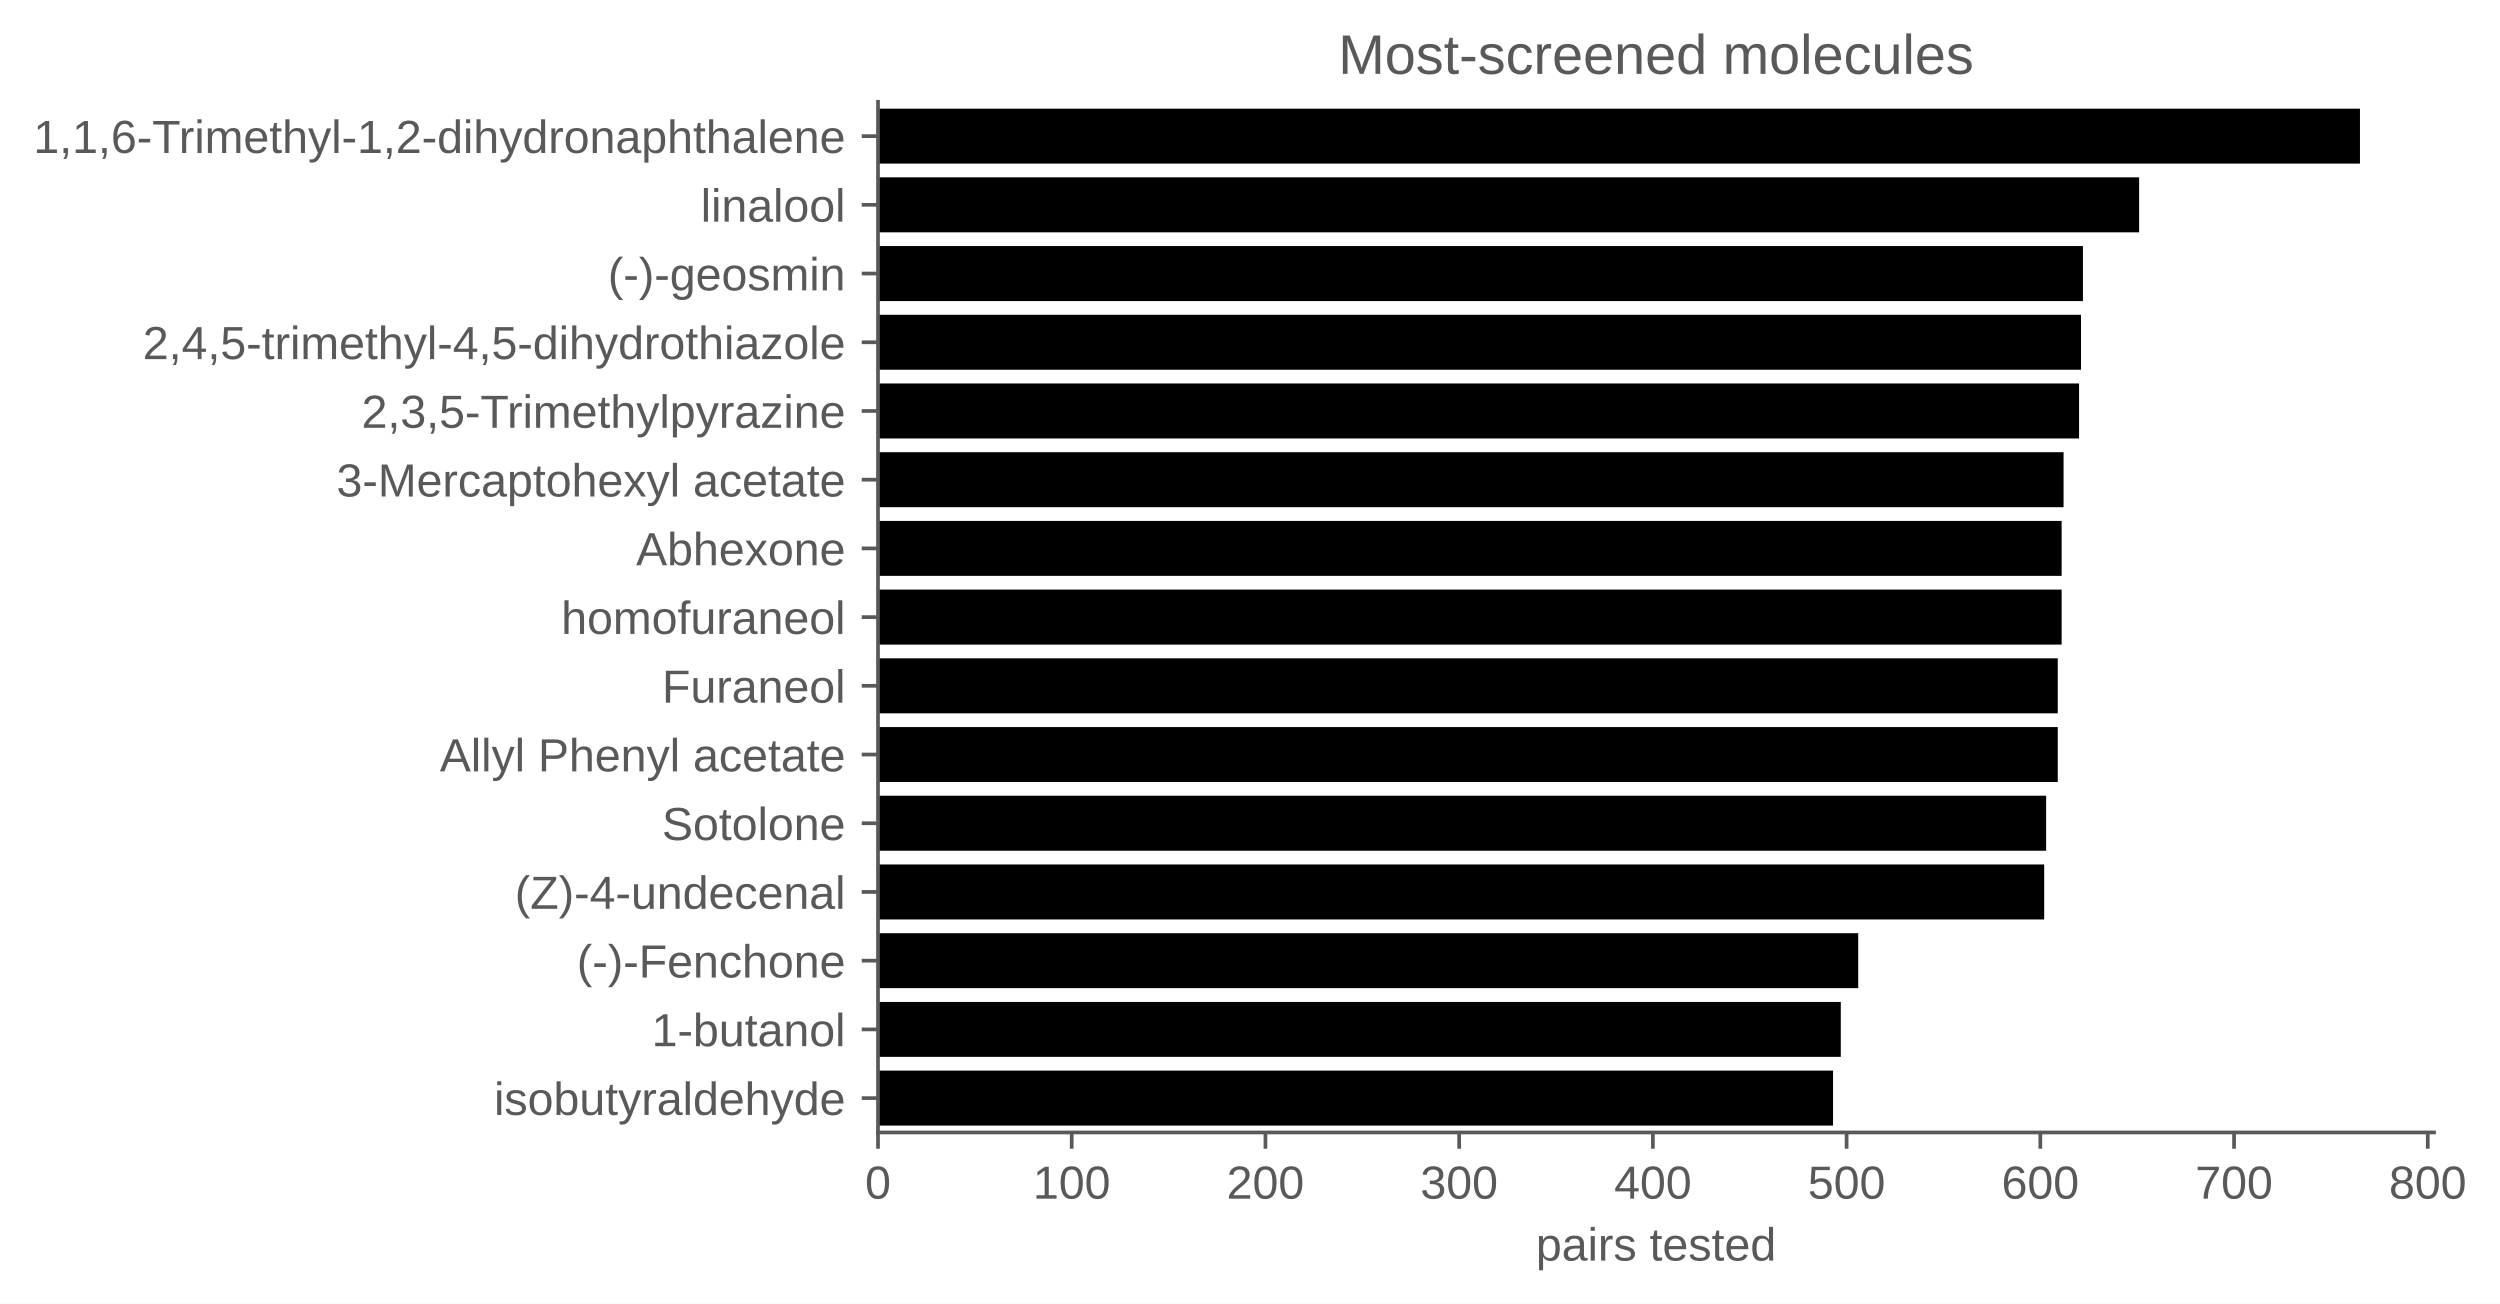
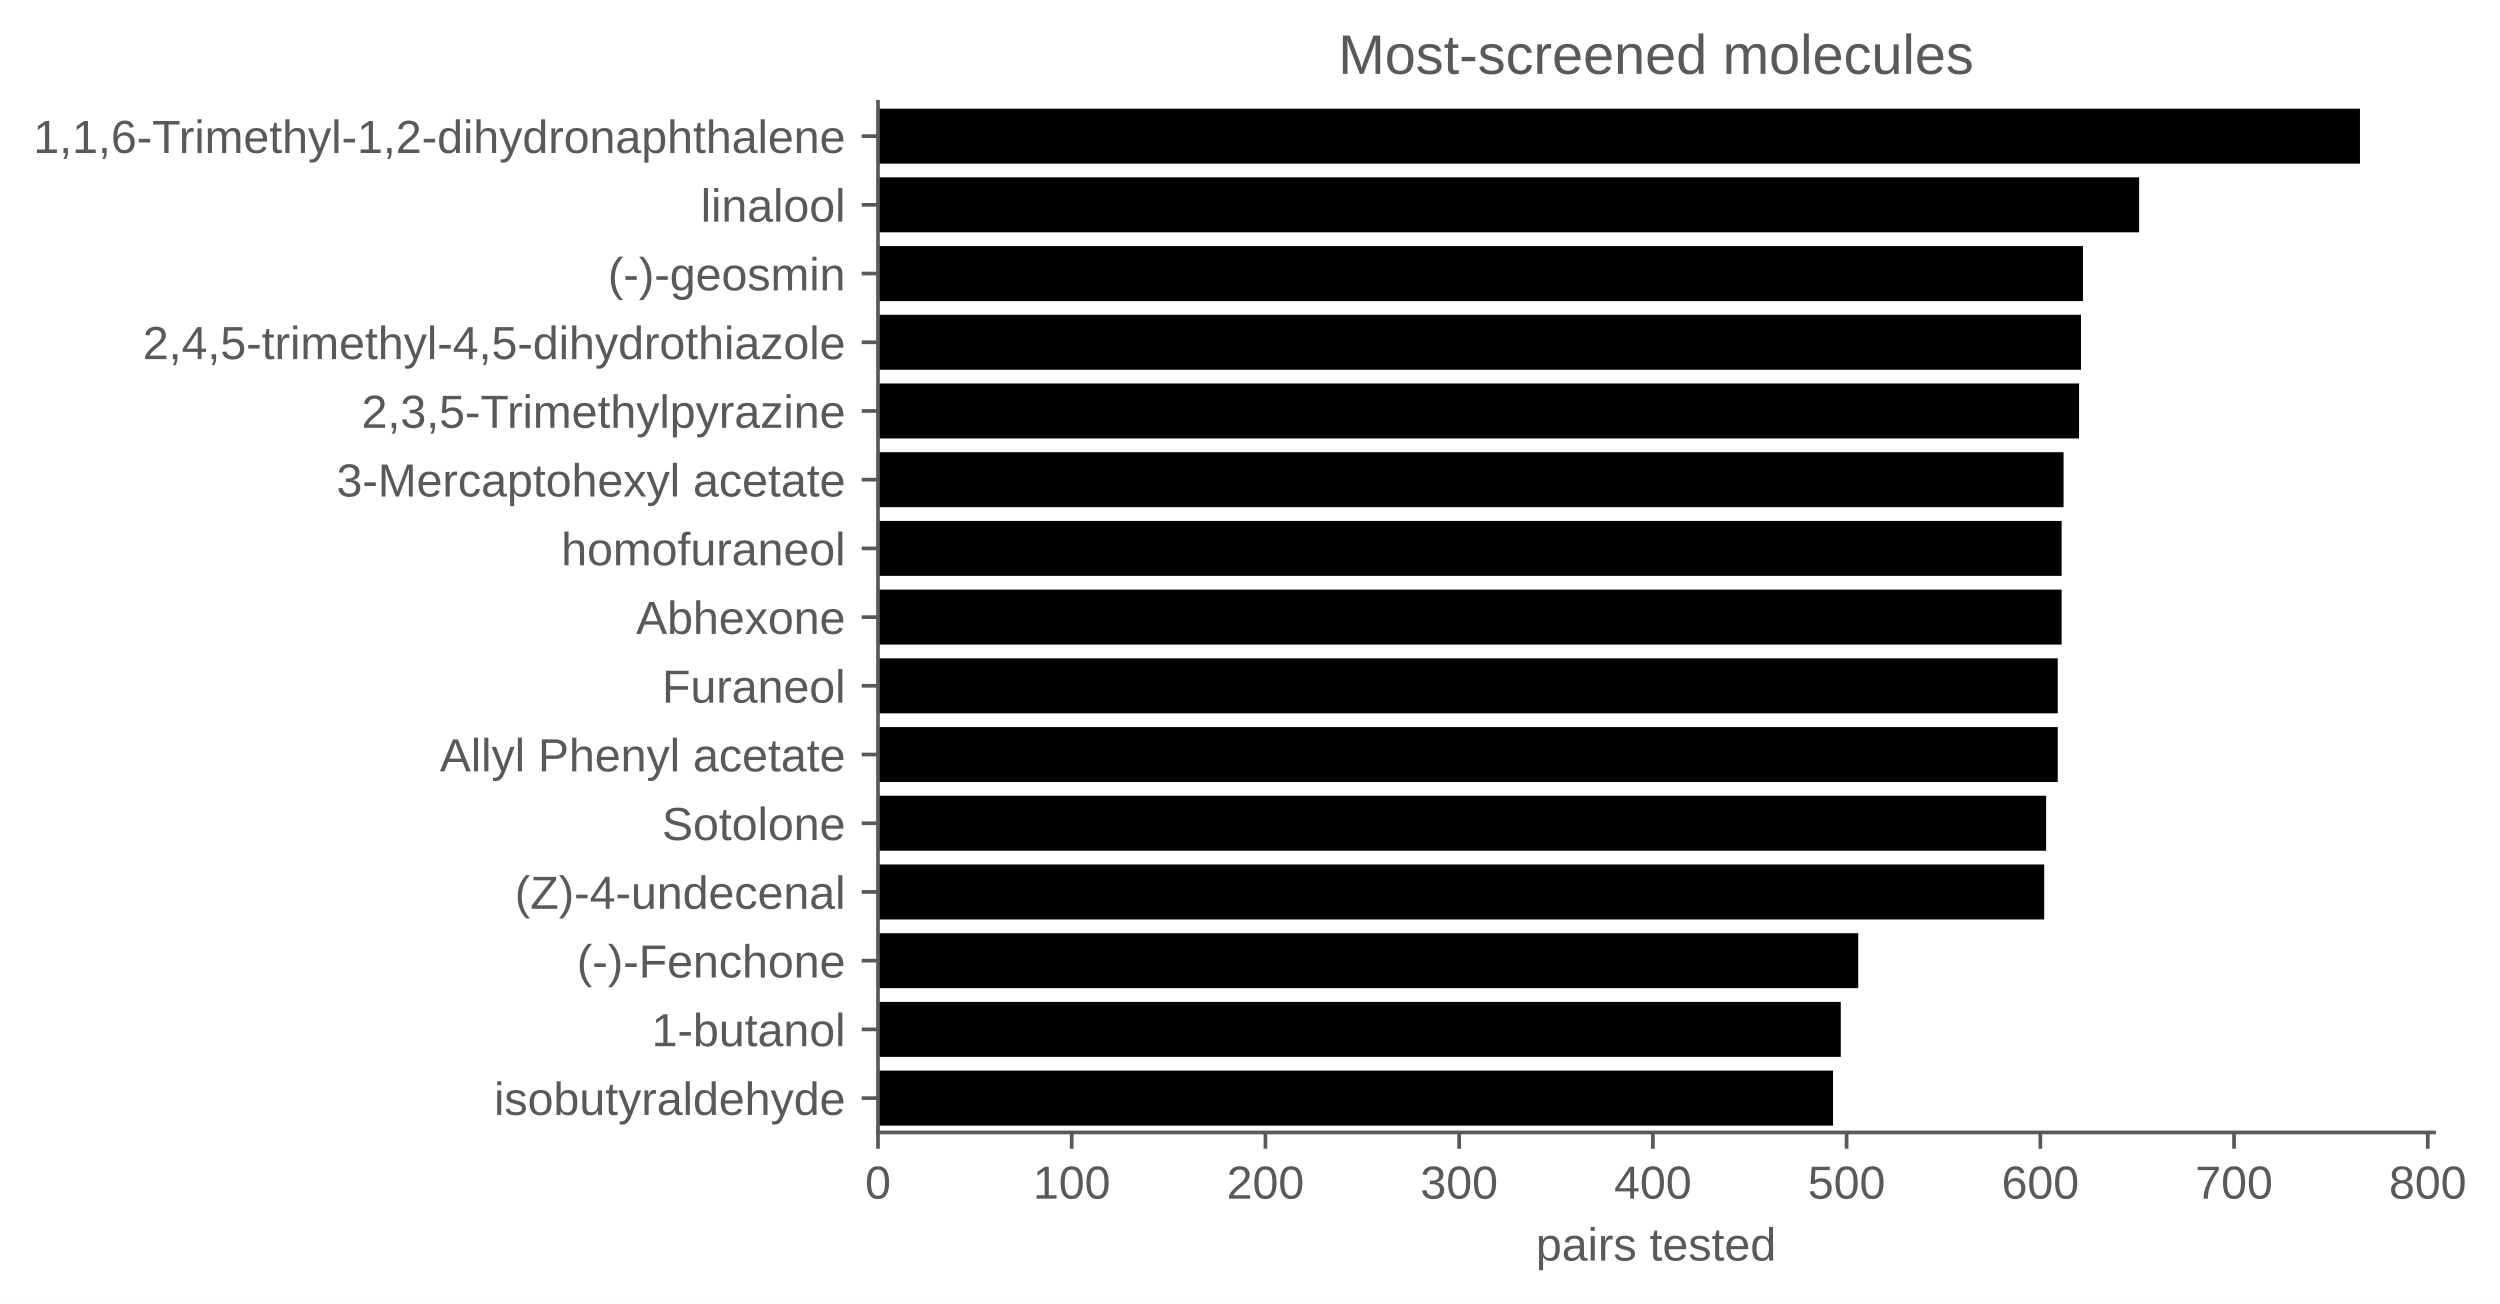
<svg xmlns="http://www.w3.org/2000/svg" xmlns:xlink="http://www.w3.org/1999/xlink" width="537.895pt" height="280.5pt" viewBox="0 0 537.895 280.5" version="1.1">
  <defs>
    <style type="text/css">*{stroke-linejoin: round; stroke-linecap: butt}</style>
  </defs>
  <g id="figure_1">
    <g id="patch_1">
      <path d="M 0 280.5  L 537.895 280.5  L 537.895 0  L 0 0  z " style="fill: #ffffff" />
    </g>
    <g id="axes_1">
      <g id="patch_2">
        <path d="M 188.908 243.656  L 523.708 243.656  L 523.708 21.896  L 188.908 21.896  z " style="fill: #ffffff" />
      </g>
      <g id="patch_3">
-         <path d="M 188.908 23.375  L 507.765 23.375  L 507.765 35.202  L 188.908 35.202  z " clip-path="url(#p99bf2695c2)" />
+         <path d="M 188.908 23.375  L 507.765 23.375  L 507.765 35.202  L 188.908 35.202  z " clip-path="url(#pa681725dbd)" />
      </g>
      <g id="patch_4">
-         <path d="M 188.908 38.159  L 460.249 38.159  L 460.249 49.986  L 188.908 49.986  z " clip-path="url(#p99bf2695c2)" />
+         <path d="M 188.908 38.159  L 460.249 38.159  L 460.249 49.986  L 188.908 49.986  z " clip-path="url(#pa681725dbd)" />
      </g>
      <g id="patch_5">
-         <path d="M 188.908 52.943  L 448.162 52.943  L 448.162 64.77  L 188.908 64.77  z " clip-path="url(#p99bf2695c2)" />
+         <path d="M 188.908 52.943  L 448.162 52.943  L 448.162 64.77  L 188.908 64.77  z " clip-path="url(#pa681725dbd)" />
      </g>
      <g id="patch_6">
-         <path d="M 188.908 67.727  L 447.745 67.727  L 447.745 79.554  L 188.908 79.554  z " clip-path="url(#p99bf2695c2)" />
+         <path d="M 188.908 67.727  L 447.745 67.727  L 447.745 79.554  L 188.908 79.554  z " clip-path="url(#pa681725dbd)" />
      </g>
      <g id="patch_7">
-         <path d="M 188.908 82.511  L 447.328 82.511  L 447.328 94.338  L 188.908 94.338  z " clip-path="url(#p99bf2695c2)" />
+         <path d="M 188.908 82.511  L 447.328 82.511  L 447.328 94.338  L 188.908 94.338  z " clip-path="url(#pa681725dbd)" />
      </g>
      <g id="patch_8">
-         <path d="M 188.908 97.295  L 443.994 97.295  L 443.994 109.122  L 188.908 109.122  z " clip-path="url(#p99bf2695c2)" />
+         <path d="M 188.908 97.295  L 443.994 97.295  L 443.994 109.122  L 188.908 109.122  z " clip-path="url(#pa681725dbd)" />
      </g>
      <g id="patch_9">
-         <path d="M 188.908 112.079  L 443.577 112.079  L 443.577 123.906  L 188.908 123.906  z " clip-path="url(#p99bf2695c2)" />
+         <path d="M 188.908 112.079  L 443.577 112.079  L 443.577 123.906  L 188.908 123.906  z " clip-path="url(#pa681725dbd)" />
      </g>
      <g id="patch_10">
-         <path d="M 188.908 126.863  L 443.577 126.863  L 443.577 138.69  L 188.908 138.69  z " clip-path="url(#p99bf2695c2)" />
+         <path d="M 188.908 126.863  L 443.577 126.863  L 443.577 138.69  L 188.908 138.69  z " clip-path="url(#pa681725dbd)" />
      </g>
      <g id="patch_11">
-         <path d="M 188.908 141.647  L 442.743 141.647  L 442.743 153.474  L 188.908 153.474  z " clip-path="url(#p99bf2695c2)" />
+         <path d="M 188.908 141.647  L 442.743 141.647  L 442.743 153.474  L 188.908 153.474  z " clip-path="url(#pa681725dbd)" />
      </g>
      <g id="patch_12">
-         <path d="M 188.908 156.431  L 442.743 156.431  L 442.743 168.258  L 188.908 168.258  z " clip-path="url(#p99bf2695c2)" />
+         <path d="M 188.908 156.431  L 442.743 156.431  L 442.743 168.258  L 188.908 168.258  z " clip-path="url(#pa681725dbd)" />
      </g>
      <g id="patch_13">
-         <path d="M 188.908 171.215  L 440.242 171.215  L 440.242 183.042  L 188.908 183.042  z " clip-path="url(#p99bf2695c2)" />
+         <path d="M 188.908 171.215  L 440.242 171.215  L 440.242 183.042  L 188.908 183.042  z " clip-path="url(#pa681725dbd)" />
      </g>
      <g id="patch_14">
-         <path d="M 188.908 185.999  L 439.825 185.999  L 439.825 197.826  L 188.908 197.826  z " clip-path="url(#p99bf2695c2)" />
+         <path d="M 188.908 185.999  L 439.825 185.999  L 439.825 197.826  L 188.908 197.826  z " clip-path="url(#pa681725dbd)" />
      </g>
      <g id="patch_15">
-         <path d="M 188.908 200.783  L 399.812 200.783  L 399.812 212.61  L 188.908 212.61  z " clip-path="url(#p99bf2695c2)" />
+         <path d="M 188.908 200.783  L 399.812 200.783  L 399.812 212.61  L 188.908 212.61  z " clip-path="url(#pa681725dbd)" />
      </g>
      <g id="patch_16">
-         <path d="M 188.908 215.567  L 396.061 215.567  L 396.061 227.394  L 188.908 227.394  z " clip-path="url(#p99bf2695c2)" />
+         <path d="M 188.908 215.567  L 396.061 215.567  L 396.061 227.394  L 188.908 227.394  z " clip-path="url(#pa681725dbd)" />
      </g>
      <g id="patch_17">
-         <path d="M 188.908 230.351  L 394.394 230.351  L 394.394 242.178  L 188.908 242.178  z " clip-path="url(#p99bf2695c2)" />
+         <path d="M 188.908 230.351  L 394.394 230.351  L 394.394 242.178  L 188.908 242.178  z " clip-path="url(#pa681725dbd)" />
      </g>
      <g id="matplotlib.axis_1">
        <g id="xtick_1">
          <g id="line2d_1">
            <defs>
-               <path id="md7c9d9ec32" d="M 0 0  L 0 3.5  " style="stroke: #595959; stroke-width: 0.8" />
+               <path id="m5e9cf94683" d="M 0 0  L 0 3.5  " style="stroke: #595959; stroke-width: 0.8" />
            </defs>
            <g>
-               <use xlink:href="#md7c9d9ec32" x="188.908" y="243.656" style="fill: #595959; stroke: #595959; stroke-width: 0.8" />
+               <use xlink:href="#m5e9cf94683" x="188.908" y="243.656" style="fill: #595959; stroke: #595959; stroke-width: 0.8" />
            </g>
          </g>
          <g id="text_1">
            <text style="font-size: 10px; font-family: 'Liberation Sans'; text-anchor: middle; fill: #595959" x="188.908" y="257.903" transform="rotate(-0 188.9078 257.9031)">0</text>
          </g>
        </g>
        <g id="xtick_2">
          <g id="line2d_2">
            <g>
-               <use xlink:href="#md7c9d9ec32" x="230.588" y="243.656" style="fill: #595959; stroke: #595959; stroke-width: 0.8" />
+               <use xlink:href="#m5e9cf94683" x="230.588" y="243.656" style="fill: #595959; stroke: #595959; stroke-width: 0.8" />
            </g>
          </g>
          <g id="text_2">
            <text style="font-size: 10px; font-family: 'Liberation Sans'; text-anchor: middle; fill: #595959" x="230.588" y="257.903" transform="rotate(-0 230.5885 257.9031)">100</text>
          </g>
        </g>
        <g id="xtick_3">
          <g id="line2d_3">
            <g>
-               <use xlink:href="#md7c9d9ec32" x="272.269" y="243.656" style="fill: #595959; stroke: #595959; stroke-width: 0.8" />
+               <use xlink:href="#m5e9cf94683" x="272.269" y="243.656" style="fill: #595959; stroke: #595959; stroke-width: 0.8" />
            </g>
          </g>
          <g id="text_3">
            <text style="font-size: 10px; font-family: 'Liberation Sans'; text-anchor: middle; fill: #595959" x="272.269" y="257.903" transform="rotate(-0 272.2692 257.9031)">200</text>
          </g>
        </g>
        <g id="xtick_4">
          <g id="line2d_4">
            <g>
-               <use xlink:href="#md7c9d9ec32" x="313.95" y="243.656" style="fill: #595959; stroke: #595959; stroke-width: 0.8" />
+               <use xlink:href="#m5e9cf94683" x="313.95" y="243.656" style="fill: #595959; stroke: #595959; stroke-width: 0.8" />
            </g>
          </g>
          <g id="text_4">
            <text style="font-size: 10px; font-family: 'Liberation Sans'; text-anchor: middle; fill: #595959" x="313.95" y="257.903" transform="rotate(-0 313.9498 257.9031)">300</text>
          </g>
        </g>
        <g id="xtick_5">
          <g id="line2d_5">
            <g>
-               <use xlink:href="#md7c9d9ec32" x="355.631" y="243.656" style="fill: #595959; stroke: #595959; stroke-width: 0.8" />
+               <use xlink:href="#m5e9cf94683" x="355.631" y="243.656" style="fill: #595959; stroke: #595959; stroke-width: 0.8" />
            </g>
          </g>
          <g id="text_5">
            <text style="font-size: 10px; font-family: 'Liberation Sans'; text-anchor: middle; fill: #595959" x="355.631" y="257.903" transform="rotate(-0 355.6305 257.9031)">400</text>
          </g>
        </g>
        <g id="xtick_6">
          <g id="line2d_6">
            <g>
-               <use xlink:href="#md7c9d9ec32" x="397.311" y="243.656" style="fill: #595959; stroke: #595959; stroke-width: 0.8" />
+               <use xlink:href="#m5e9cf94683" x="397.311" y="243.656" style="fill: #595959; stroke: #595959; stroke-width: 0.8" />
            </g>
          </g>
          <g id="text_6">
            <text style="font-size: 10px; font-family: 'Liberation Sans'; text-anchor: middle; fill: #595959" x="397.311" y="257.903" transform="rotate(-0 397.3112 257.9031)">500</text>
          </g>
        </g>
        <g id="xtick_7">
          <g id="line2d_7">
            <g>
-               <use xlink:href="#md7c9d9ec32" x="438.992" y="243.656" style="fill: #595959; stroke: #595959; stroke-width: 0.8" />
+               <use xlink:href="#m5e9cf94683" x="438.992" y="243.656" style="fill: #595959; stroke: #595959; stroke-width: 0.8" />
            </g>
          </g>
          <g id="text_7">
            <text style="font-size: 10px; font-family: 'Liberation Sans'; text-anchor: middle; fill: #595959" x="438.992" y="257.903" transform="rotate(-0 438.9918 257.9031)">600</text>
          </g>
        </g>
        <g id="xtick_8">
          <g id="line2d_8">
            <g>
-               <use xlink:href="#md7c9d9ec32" x="480.673" y="243.656" style="fill: #595959; stroke: #595959; stroke-width: 0.8" />
+               <use xlink:href="#m5e9cf94683" x="480.673" y="243.656" style="fill: #595959; stroke: #595959; stroke-width: 0.8" />
            </g>
          </g>
          <g id="text_8">
            <text style="font-size: 10px; font-family: 'Liberation Sans'; text-anchor: middle; fill: #595959" x="480.673" y="257.903" transform="rotate(-0 480.6725 257.9031)">700</text>
          </g>
        </g>
        <g id="xtick_9">
          <g id="line2d_9">
            <g>
-               <use xlink:href="#md7c9d9ec32" x="522.353" y="243.656" style="fill: #595959; stroke: #595959; stroke-width: 0.8" />
+               <use xlink:href="#m5e9cf94683" x="522.353" y="243.656" style="fill: #595959; stroke: #595959; stroke-width: 0.8" />
            </g>
          </g>
          <g id="text_9">
            <text style="font-size: 10px; font-family: 'Liberation Sans'; text-anchor: middle; fill: #595959" x="522.353" y="257.903" transform="rotate(-0 522.3532 257.9031)">800</text>
          </g>
        </g>
        <g id="text_10">
          <text style="font-size: 10px; font-family: 'Liberation Sans'; text-anchor: middle; fill: #595959" x="356.308" y="271.225" transform="rotate(-0 356.3078 271.225)">pairs tested</text>
        </g>
      </g>
      <g id="matplotlib.axis_2">
        <g id="ytick_1">
          <g id="line2d_10">
            <defs>
-               <path id="me1aad3f555" d="M 0 0  L -3.5 0  " style="stroke: #595959; stroke-width: 0.8" />
+               <path id="mbe088bb071" d="M 0 0  L -3.5 0  " style="stroke: #595959; stroke-width: 0.8" />
            </defs>
            <g>
-               <use xlink:href="#me1aad3f555" x="188.908" y="29.288" style="fill: #595959; stroke: #595959; stroke-width: 0.8" />
+               <use xlink:href="#mbe088bb071" x="188.908" y="29.288" style="fill: #595959; stroke: #595959; stroke-width: 0.8" />
            </g>
          </g>
          <g id="text_11">
            <text style="font-size: 10px; font-family: 'Liberation Sans'; text-anchor: end; fill: #595959" x="181.908" y="32.912" transform="rotate(-0 181.9078 32.91169)">1,1,6-Trimethyl-1,2-dihydronaphthalene</text>
          </g>
        </g>
        <g id="ytick_2">
          <g id="line2d_11">
            <g>
-               <use xlink:href="#me1aad3f555" x="188.908" y="44.072" style="fill: #595959; stroke: #595959; stroke-width: 0.8" />
+               <use xlink:href="#mbe088bb071" x="188.908" y="44.072" style="fill: #595959; stroke: #595959; stroke-width: 0.8" />
            </g>
          </g>
          <g id="text_12">
            <text style="font-size: 10px; font-family: 'Liberation Sans'; text-anchor: end; fill: #595959" x="181.908" y="47.696" transform="rotate(-0 181.9078 47.69569)">linalool</text>
          </g>
        </g>
        <g id="ytick_3">
          <g id="line2d_12">
            <g>
-               <use xlink:href="#me1aad3f555" x="188.908" y="58.856" style="fill: #595959; stroke: #595959; stroke-width: 0.8" />
+               <use xlink:href="#mbe088bb071" x="188.908" y="58.856" style="fill: #595959; stroke: #595959; stroke-width: 0.8" />
            </g>
          </g>
          <g id="text_13">
            <text style="font-size: 10px; font-family: 'Liberation Sans'; text-anchor: end; fill: #595959" x="181.908" y="62.48" transform="rotate(-0 181.9078 62.47969)">(-)-geosmin</text>
          </g>
        </g>
        <g id="ytick_4">
          <g id="line2d_13">
            <g>
-               <use xlink:href="#me1aad3f555" x="188.908" y="73.64" style="fill: #595959; stroke: #595959; stroke-width: 0.8" />
+               <use xlink:href="#mbe088bb071" x="188.908" y="73.64" style="fill: #595959; stroke: #595959; stroke-width: 0.8" />
            </g>
          </g>
          <g id="text_14">
            <text style="font-size: 10px; font-family: 'Liberation Sans'; text-anchor: end; fill: #595959" x="181.908" y="77.264" transform="rotate(-0 181.9078 77.26369)">2,4,5-trimethyl-4,5-dihydrothiazole</text>
          </g>
        </g>
        <g id="ytick_5">
          <g id="line2d_14">
            <g>
-               <use xlink:href="#me1aad3f555" x="188.908" y="88.424" style="fill: #595959; stroke: #595959; stroke-width: 0.8" />
+               <use xlink:href="#mbe088bb071" x="188.908" y="88.424" style="fill: #595959; stroke: #595959; stroke-width: 0.8" />
            </g>
          </g>
          <g id="text_15">
            <text style="font-size: 10px; font-family: 'Liberation Sans'; text-anchor: end; fill: #595959" x="181.908" y="92.048" transform="rotate(-0 181.9078 92.04769)">2,3,5-Trimethylpyrazine</text>
          </g>
        </g>
        <g id="ytick_6">
          <g id="line2d_15">
            <g>
-               <use xlink:href="#me1aad3f555" x="188.908" y="103.208" style="fill: #595959; stroke: #595959; stroke-width: 0.8" />
+               <use xlink:href="#mbe088bb071" x="188.908" y="103.208" style="fill: #595959; stroke: #595959; stroke-width: 0.8" />
            </g>
          </g>
          <g id="text_16">
            <text style="font-size: 10px; font-family: 'Liberation Sans'; text-anchor: end; fill: #595959" x="181.908" y="106.832" transform="rotate(-0 181.9078 106.8317)">3-Mercaptohexyl acetate</text>
          </g>
        </g>
        <g id="ytick_7">
          <g id="line2d_16">
            <g>
-               <use xlink:href="#me1aad3f555" x="188.908" y="117.992" style="fill: #595959; stroke: #595959; stroke-width: 0.8" />
+               <use xlink:href="#mbe088bb071" x="188.908" y="117.992" style="fill: #595959; stroke: #595959; stroke-width: 0.8" />
            </g>
          </g>
          <g id="text_17">
-             <text style="font-size: 10px; font-family: 'Liberation Sans'; text-anchor: end; fill: #595959" x="181.908" y="121.616" transform="rotate(-0 181.9078 121.6157)">Abhexone</text>
+             <text style="font-size: 10px; font-family: 'Liberation Sans'; text-anchor: end; fill: #595959" x="181.908" y="121.616" transform="rotate(-0 181.9078 121.6157)">homofuraneol</text>
          </g>
        </g>
        <g id="ytick_8">
          <g id="line2d_17">
            <g>
-               <use xlink:href="#me1aad3f555" x="188.908" y="132.776" style="fill: #595959; stroke: #595959; stroke-width: 0.8" />
+               <use xlink:href="#mbe088bb071" x="188.908" y="132.776" style="fill: #595959; stroke: #595959; stroke-width: 0.8" />
            </g>
          </g>
          <g id="text_18">
-             <text style="font-size: 10px; font-family: 'Liberation Sans'; text-anchor: end; fill: #595959" x="181.908" y="136.4" transform="rotate(-0 181.9078 136.3997)">homofuraneol</text>
+             <text style="font-size: 10px; font-family: 'Liberation Sans'; text-anchor: end; fill: #595959" x="181.908" y="136.4" transform="rotate(-0 181.9078 136.3997)">Abhexone</text>
          </g>
        </g>
        <g id="ytick_9">
          <g id="line2d_18">
            <g>
-               <use xlink:href="#me1aad3f555" x="188.908" y="147.56" style="fill: #595959; stroke: #595959; stroke-width: 0.8" />
+               <use xlink:href="#mbe088bb071" x="188.908" y="147.56" style="fill: #595959; stroke: #595959; stroke-width: 0.8" />
            </g>
          </g>
          <g id="text_19">
            <text style="font-size: 10px; font-family: 'Liberation Sans'; text-anchor: end; fill: #595959" x="181.908" y="151.184" transform="rotate(-0 181.9078 151.1837)">Furaneol</text>
          </g>
        </g>
        <g id="ytick_10">
          <g id="line2d_19">
            <g>
-               <use xlink:href="#me1aad3f555" x="188.908" y="162.344" style="fill: #595959; stroke: #595959; stroke-width: 0.8" />
+               <use xlink:href="#mbe088bb071" x="188.908" y="162.344" style="fill: #595959; stroke: #595959; stroke-width: 0.8" />
            </g>
          </g>
          <g id="text_20">
            <text style="font-size: 10px; font-family: 'Liberation Sans'; text-anchor: end; fill: #595959" x="181.908" y="165.968" transform="rotate(-0 181.9078 165.9677)">Allyl Phenyl acetate</text>
          </g>
        </g>
        <g id="ytick_11">
          <g id="line2d_20">
            <g>
-               <use xlink:href="#me1aad3f555" x="188.908" y="177.128" style="fill: #595959; stroke: #595959; stroke-width: 0.8" />
+               <use xlink:href="#mbe088bb071" x="188.908" y="177.128" style="fill: #595959; stroke: #595959; stroke-width: 0.8" />
            </g>
          </g>
          <g id="text_21">
            <text style="font-size: 10px; font-family: 'Liberation Sans'; text-anchor: end; fill: #595959" x="181.908" y="180.752" transform="rotate(-0 181.9078 180.7517)">Sotolone</text>
          </g>
        </g>
        <g id="ytick_12">
          <g id="line2d_21">
            <g>
-               <use xlink:href="#me1aad3f555" x="188.908" y="191.912" style="fill: #595959; stroke: #595959; stroke-width: 0.8" />
+               <use xlink:href="#mbe088bb071" x="188.908" y="191.912" style="fill: #595959; stroke: #595959; stroke-width: 0.8" />
            </g>
          </g>
          <g id="text_22">
            <text style="font-size: 10px; font-family: 'Liberation Sans'; text-anchor: end; fill: #595959" x="181.908" y="195.536" transform="rotate(-0 181.9078 195.5357)">(Z)-4-undecenal</text>
          </g>
        </g>
        <g id="ytick_13">
          <g id="line2d_22">
            <g>
-               <use xlink:href="#me1aad3f555" x="188.908" y="206.696" style="fill: #595959; stroke: #595959; stroke-width: 0.8" />
+               <use xlink:href="#mbe088bb071" x="188.908" y="206.696" style="fill: #595959; stroke: #595959; stroke-width: 0.8" />
            </g>
          </g>
          <g id="text_23">
            <text style="font-size: 10px; font-family: 'Liberation Sans'; text-anchor: end; fill: #595959" x="181.908" y="210.32" transform="rotate(-0 181.9078 210.3197)">(-)-Fenchone</text>
          </g>
        </g>
        <g id="ytick_14">
          <g id="line2d_23">
            <g>
-               <use xlink:href="#me1aad3f555" x="188.908" y="221.48" style="fill: #595959; stroke: #595959; stroke-width: 0.8" />
+               <use xlink:href="#mbe088bb071" x="188.908" y="221.48" style="fill: #595959; stroke: #595959; stroke-width: 0.8" />
            </g>
          </g>
          <g id="text_24">
            <text style="font-size: 10px; font-family: 'Liberation Sans'; text-anchor: end; fill: #595959" x="181.908" y="225.104" transform="rotate(-0 181.9078 225.1037)">1-butanol</text>
          </g>
        </g>
        <g id="ytick_15">
          <g id="line2d_24">
            <g>
-               <use xlink:href="#me1aad3f555" x="188.908" y="236.264" style="fill: #595959; stroke: #595959; stroke-width: 0.8" />
+               <use xlink:href="#mbe088bb071" x="188.908" y="236.264" style="fill: #595959; stroke: #595959; stroke-width: 0.8" />
            </g>
          </g>
          <g id="text_25">
            <text style="font-size: 10px; font-family: 'Liberation Sans'; text-anchor: end; fill: #595959" x="181.908" y="239.888" transform="rotate(-0 181.9078 239.8877)">isobutyraldehyde</text>
          </g>
        </g>
      </g>
      <g id="line2d_25">
-         <path clip-path="url(#p99bf2695c2)" style="fill: none; stroke: #424242; stroke-width: 2.25; stroke-linecap: square" />
+         <path clip-path="url(#pa681725dbd)" style="fill: none; stroke: #424242; stroke-width: 2.25; stroke-linecap: square" />
      </g>
      <g id="line2d_26">
-         <path clip-path="url(#p99bf2695c2)" style="fill: none; stroke: #424242; stroke-width: 2.25; stroke-linecap: square" />
+         <path clip-path="url(#pa681725dbd)" style="fill: none; stroke: #424242; stroke-width: 2.25; stroke-linecap: square" />
      </g>
      <g id="line2d_27">
-         <path clip-path="url(#p99bf2695c2)" style="fill: none; stroke: #424242; stroke-width: 2.25; stroke-linecap: square" />
+         <path clip-path="url(#pa681725dbd)" style="fill: none; stroke: #424242; stroke-width: 2.25; stroke-linecap: square" />
      </g>
      <g id="line2d_28">
-         <path clip-path="url(#p99bf2695c2)" style="fill: none; stroke: #424242; stroke-width: 2.25; stroke-linecap: square" />
+         <path clip-path="url(#pa681725dbd)" style="fill: none; stroke: #424242; stroke-width: 2.25; stroke-linecap: square" />
      </g>
      <g id="line2d_29">
-         <path clip-path="url(#p99bf2695c2)" style="fill: none; stroke: #424242; stroke-width: 2.25; stroke-linecap: square" />
+         <path clip-path="url(#pa681725dbd)" style="fill: none; stroke: #424242; stroke-width: 2.25; stroke-linecap: square" />
      </g>
      <g id="line2d_30">
-         <path clip-path="url(#p99bf2695c2)" style="fill: none; stroke: #424242; stroke-width: 2.25; stroke-linecap: square" />
+         <path clip-path="url(#pa681725dbd)" style="fill: none; stroke: #424242; stroke-width: 2.25; stroke-linecap: square" />
      </g>
      <g id="line2d_31">
-         <path clip-path="url(#p99bf2695c2)" style="fill: none; stroke: #424242; stroke-width: 2.25; stroke-linecap: square" />
+         <path clip-path="url(#pa681725dbd)" style="fill: none; stroke: #424242; stroke-width: 2.25; stroke-linecap: square" />
      </g>
      <g id="line2d_32">
-         <path clip-path="url(#p99bf2695c2)" style="fill: none; stroke: #424242; stroke-width: 2.25; stroke-linecap: square" />
+         <path clip-path="url(#pa681725dbd)" style="fill: none; stroke: #424242; stroke-width: 2.25; stroke-linecap: square" />
      </g>
      <g id="line2d_33">
-         <path clip-path="url(#p99bf2695c2)" style="fill: none; stroke: #424242; stroke-width: 2.25; stroke-linecap: square" />
+         <path clip-path="url(#pa681725dbd)" style="fill: none; stroke: #424242; stroke-width: 2.25; stroke-linecap: square" />
      </g>
      <g id="line2d_34">
-         <path clip-path="url(#p99bf2695c2)" style="fill: none; stroke: #424242; stroke-width: 2.25; stroke-linecap: square" />
+         <path clip-path="url(#pa681725dbd)" style="fill: none; stroke: #424242; stroke-width: 2.25; stroke-linecap: square" />
      </g>
      <g id="line2d_35">
-         <path clip-path="url(#p99bf2695c2)" style="fill: none; stroke: #424242; stroke-width: 2.25; stroke-linecap: square" />
+         <path clip-path="url(#pa681725dbd)" style="fill: none; stroke: #424242; stroke-width: 2.25; stroke-linecap: square" />
      </g>
      <g id="line2d_36">
-         <path clip-path="url(#p99bf2695c2)" style="fill: none; stroke: #424242; stroke-width: 2.25; stroke-linecap: square" />
+         <path clip-path="url(#pa681725dbd)" style="fill: none; stroke: #424242; stroke-width: 2.25; stroke-linecap: square" />
      </g>
      <g id="line2d_37">
-         <path clip-path="url(#p99bf2695c2)" style="fill: none; stroke: #424242; stroke-width: 2.25; stroke-linecap: square" />
+         <path clip-path="url(#pa681725dbd)" style="fill: none; stroke: #424242; stroke-width: 2.25; stroke-linecap: square" />
      </g>
      <g id="line2d_38">
-         <path clip-path="url(#p99bf2695c2)" style="fill: none; stroke: #424242; stroke-width: 2.25; stroke-linecap: square" />
+         <path clip-path="url(#pa681725dbd)" style="fill: none; stroke: #424242; stroke-width: 2.25; stroke-linecap: square" />
      </g>
      <g id="line2d_39">
-         <path clip-path="url(#p99bf2695c2)" style="fill: none; stroke: #424242; stroke-width: 2.25; stroke-linecap: square" />
+         <path clip-path="url(#pa681725dbd)" style="fill: none; stroke: #424242; stroke-width: 2.25; stroke-linecap: square" />
      </g>
      <g id="patch_18">
        <path d="M 188.908 243.656  L 188.908 21.896  " style="fill: none; stroke: #595959; stroke-width: 0.8; stroke-linejoin: miter; stroke-linecap: square" />
      </g>
      <g id="patch_19">
        <path d="M 188.908 243.656  L 523.708 243.656  " style="fill: none; stroke: #595959; stroke-width: 0.8; stroke-linejoin: miter; stroke-linecap: square" />
      </g>
      <g id="text_26">
        <text style="font-size: 12px; font-family: 'Liberation Sans'; text-anchor: middle; fill: #595959" x="356.308" y="15.896" transform="rotate(-0 356.3078 15.89625)">Most-screened molecules</text>
      </g>
    </g>
  </g>
  <defs>
-     <clipPath id="p99bf2695c2">
+     <clipPath id="pa681725dbd">
      <rect x="188.908" y="21.896" width="334.8" height="221.76" />
    </clipPath>
  </defs>
</svg>
